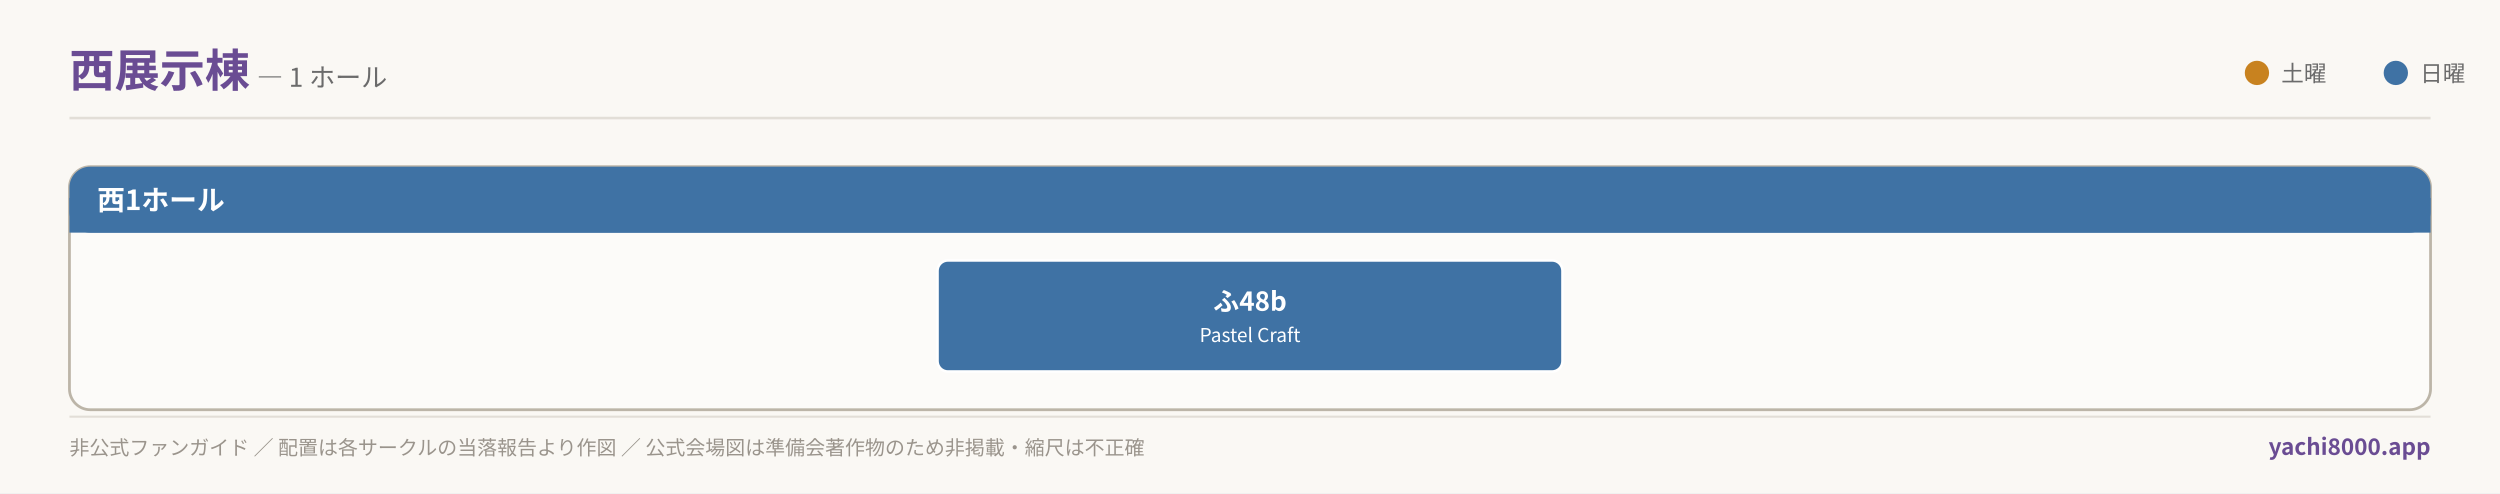
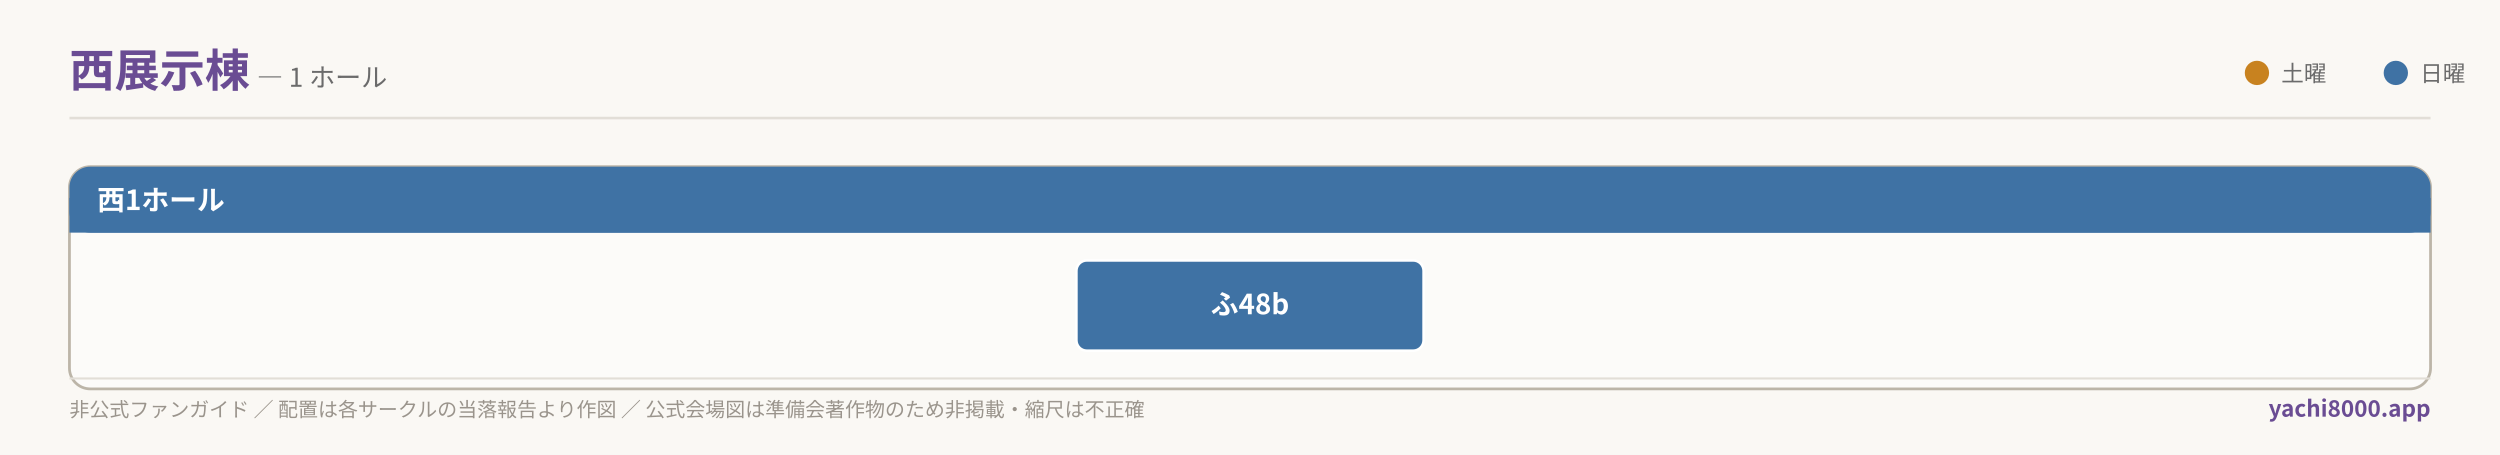
- <svg xmlns="http://www.w3.org/2000/svg" width="1440" height="284" viewBox="0 0 1440 284" font-family="sans-serif">
-   <rect x="0.0" y="0.0" width="1440.0" height="284.0" rx="0" fill="#faf8f4" stroke="none" stroke-width="1" />
+ <svg xmlns="http://www.w3.org/2000/svg" width="1440" height="262" viewBox="0 0 1440 262" font-family="sans-serif">
+   <rect x="0.0" y="0.0" width="1440.0" height="262.0" rx="0" fill="#faf8f4" stroke="none" stroke-width="1" />
  <text x="40.0" y="50.0" font-size="26" fill="#6a4c93" font-weight="800" text-anchor="start" font-family="'Noto Sans CJK JP','Hiragino Kaku Gothic ProN','Noto Sans JP',sans-serif">西展示棟</text>
  <text x="148.0" y="50.0" font-size="15" fill="#6b6b6b" font-weight="400" text-anchor="start" font-family="'Noto Sans CJK JP','Hiragino Kaku Gothic ProN','Noto Sans JP',sans-serif">― 1 ホール</text>
  <circle cx="1300" cy="42" r="7" fill="#c8821f" />
  <text x="1314.0" y="47.0" font-size="13" fill="#6b6b6b" font-weight="400" text-anchor="start" font-family="'Noto Sans CJK JP','Hiragino Kaku Gothic ProN','Noto Sans JP',sans-serif">土曜</text>
  <circle cx="1380" cy="42" r="7" fill="#3f72a4" />
  <text x="1394.0" y="47.0" font-size="13" fill="#6b6b6b" font-weight="400" text-anchor="start" font-family="'Noto Sans CJK JP','Hiragino Kaku Gothic ProN','Noto Sans JP',sans-serif">日曜</text>
  <line x1="40" y1="68" x2="1400" y2="68" stroke="#e2ded7" stroke-width="1.5" />
-   <rect x="40.0" y="96.0" width="1360.0" height="140.0" rx="12" fill="#fcfbf9" stroke="#bcb5a8" stroke-width="1.6" />
+   <rect x="40.0" y="96.0" width="1360.0" height="128.0" rx="12" fill="#fcfbf9" stroke="#bcb5a8" stroke-width="1.6" />
  <rect x="40.0" y="96.0" width="1360.0" height="38.0" rx="12" fill="#3f72a4" stroke="none" stroke-width="1" />
  <rect x="40.0" y="114.0" width="1360.0" height="20.0" rx="0" fill="#3f72a4" stroke="none" stroke-width="1" />
  <text x="56.0" y="121.0" font-size="16" fill="#fff" font-weight="800" text-anchor="start" font-family="'Noto Sans CJK JP','Hiragino Kaku Gothic ProN','Noto Sans JP',sans-serif">西1ホール</text>
-   <rect x="540.0" y="150.0" width="360.0" height="64.0" rx="6" fill="#3f72a4" stroke="#ffffff" stroke-width="1.5" />
-   <text x="720.0" y="179.0" font-size="15" fill="#fff" font-weight="800" text-anchor="middle" font-family="'Noto Sans CJK JP','Hiragino Kaku Gothic ProN','Noto Sans JP',sans-serif">ふ48b</text>
-   <text x="720.0" y="197.0" font-size="11" fill="#fff" font-weight="400" text-anchor="middle" font-family="'Noto Sans CJK JP','Hiragino Kaku Gothic ProN','Noto Sans JP',sans-serif">Pastel Craft</text>
-   <line x1="40" y1="240" x2="1400" y2="240" stroke="#e2ded7" stroke-width="1.2" />
-   <text x="40.0" y="262.0" font-size="11.5" fill="#9a948c" font-weight="400" text-anchor="start" font-family="'Noto Sans CJK JP','Hiragino Kaku Gothic ProN','Noto Sans JP',sans-serif">非公式ファンガイド ／ 配置は各サークルの当落報告より作図 ／ 公式会場図は準備会著作物のため非掲載・縮尺は不正確</text>
-   <text x="1400.0" y="262.0" font-size="13" fill="#6a4c93" font-weight="700" text-anchor="end" font-family="'Noto Sans CJK JP','Hiragino Kaku Gothic ProN','Noto Sans JP',sans-serif">yachi8000.app</text>
+   <rect x="620.0" y="150.0" width="200.0" height="52.0" rx="6" fill="#3f72a4" stroke="#ffffff" stroke-width="1.5" />
+   <text x="720.0" y="181.0" font-size="16" fill="#fff" font-weight="800" text-anchor="middle" font-family="'Noto Sans CJK JP','Hiragino Kaku Gothic ProN','Noto Sans JP',sans-serif">ふ48b</text>
+   <line x1="40" y1="218" x2="1400" y2="218" stroke="#e2ded7" stroke-width="1.2" />
+   <text x="40.0" y="240.0" font-size="11.5" fill="#9a948c" font-weight="400" text-anchor="start" font-family="'Noto Sans CJK JP','Hiragino Kaku Gothic ProN','Noto Sans JP',sans-serif">非公式ファンガイド ／ 配置は各サークルの当落報告より作図 ／ 公式会場図は準備会著作物のため非掲載・縮尺は不正確</text>
+   <text x="1400.0" y="240.0" font-size="13" fill="#6a4c93" font-weight="700" text-anchor="end" font-family="'Noto Sans CJK JP','Hiragino Kaku Gothic ProN','Noto Sans JP',sans-serif">yachi8000.app</text>
</svg>
